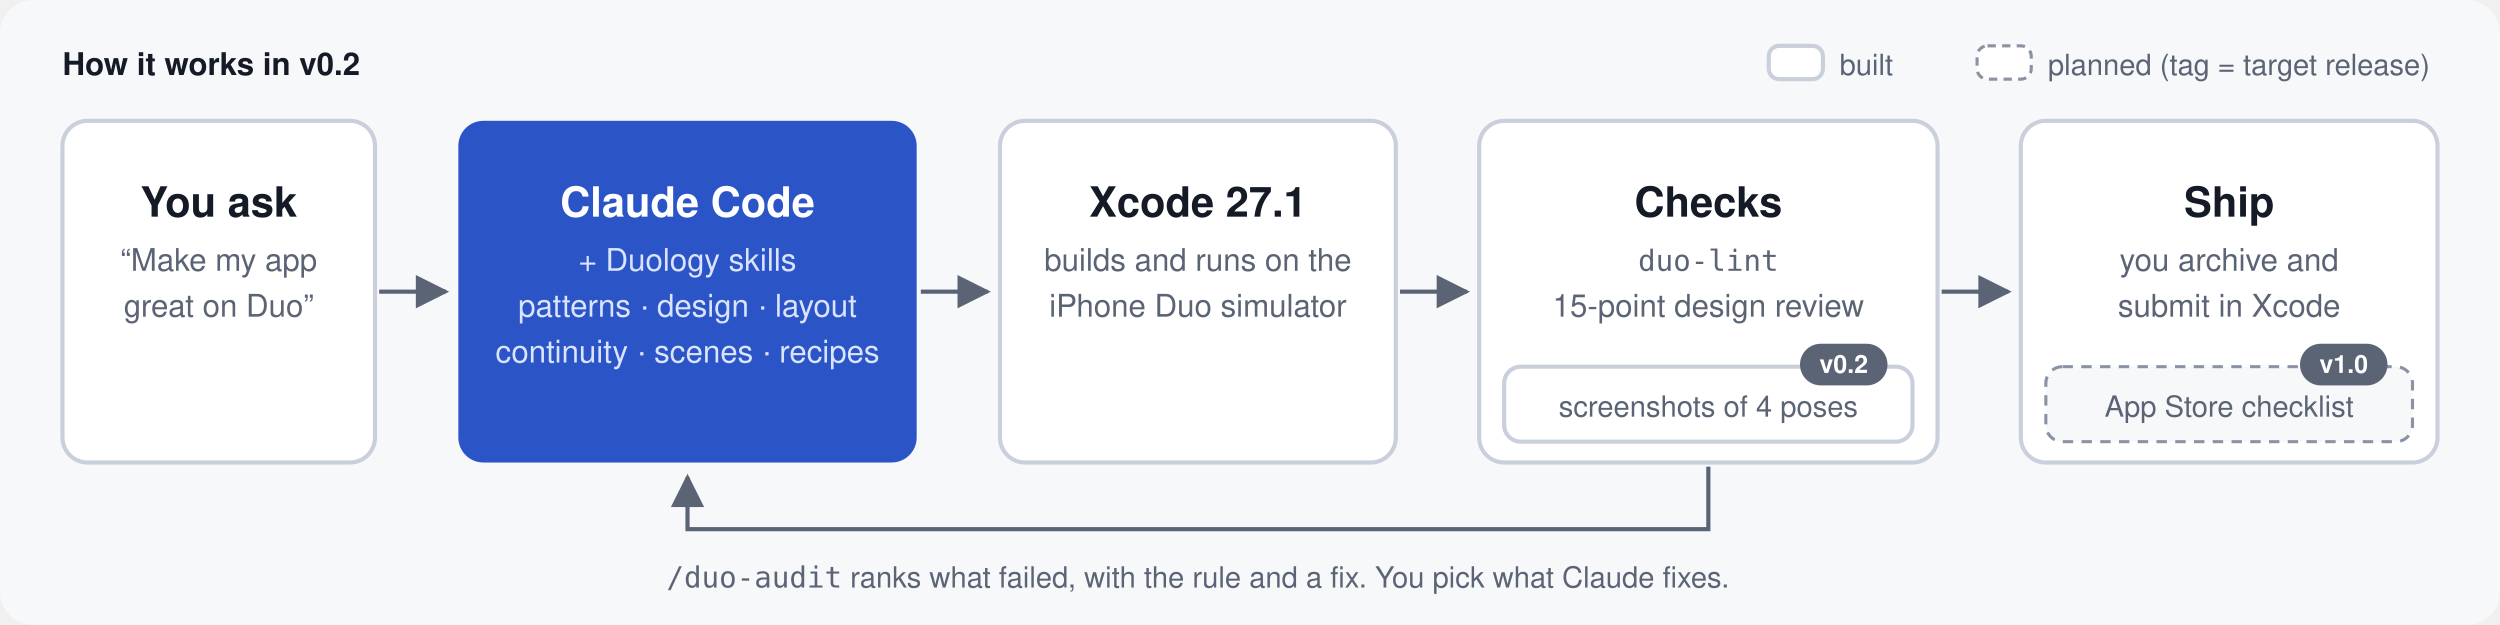
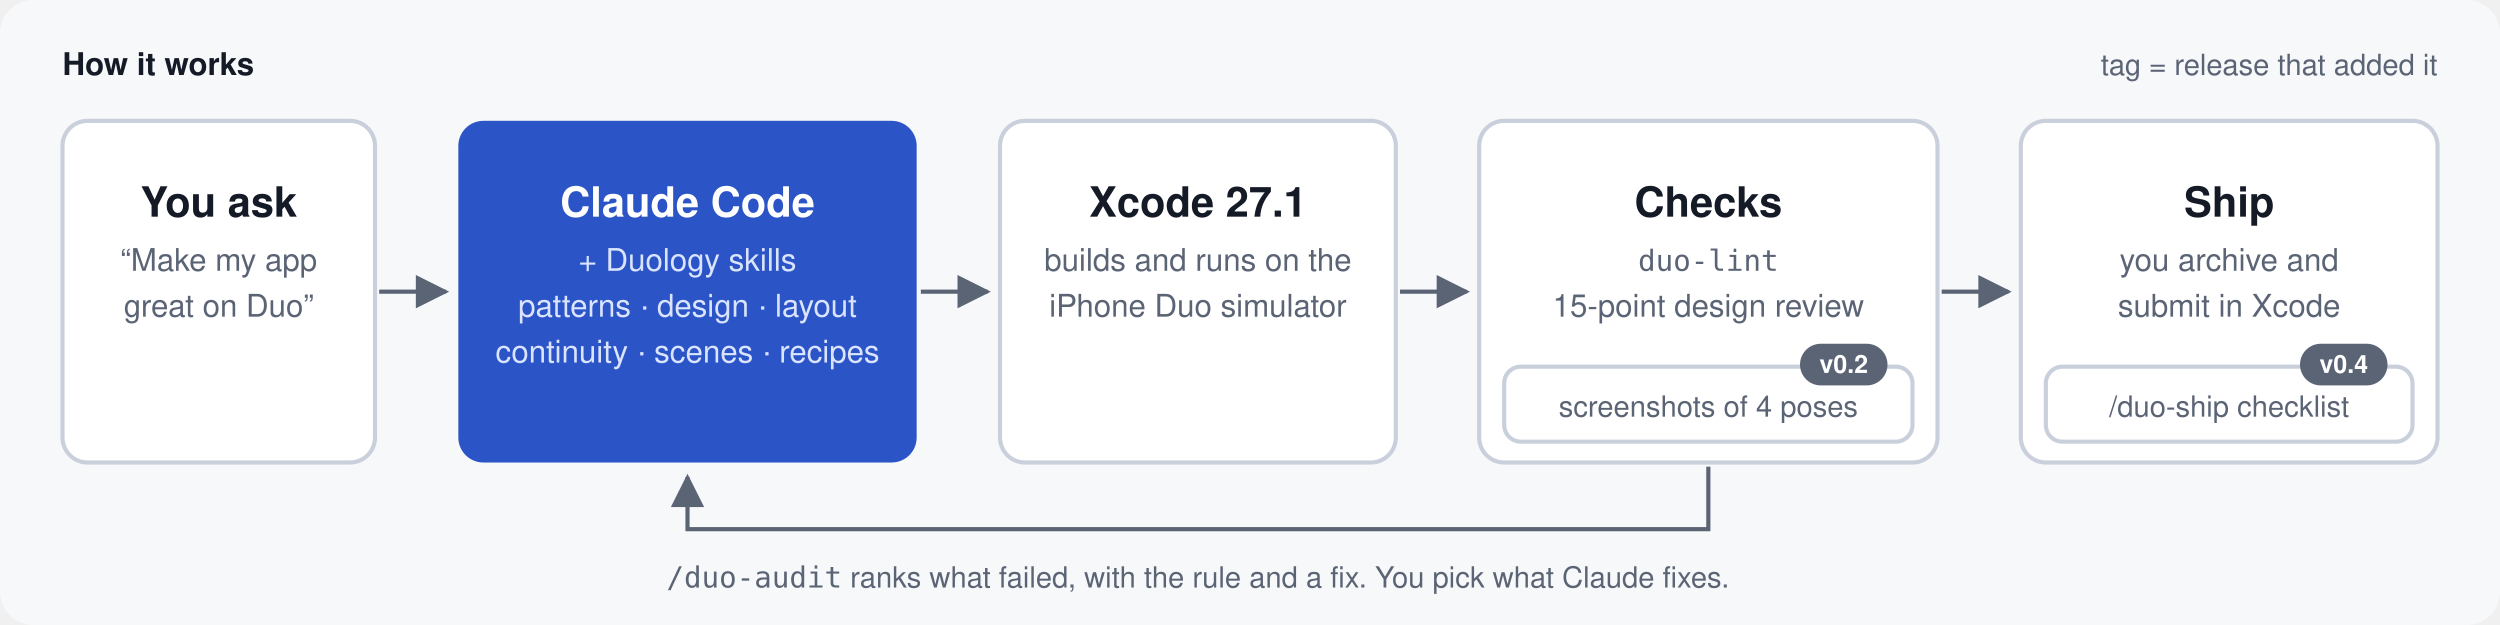
- <svg xmlns="http://www.w3.org/2000/svg" viewBox="0 0 1200 300" width="1200" height="300" role="img" aria-label="How Duology works in v0.2: you ask Claude Code; Duology skills for patterns, design, layout, continuity, scenes and recipes guide the code; Xcode 27.1 builds and runs it on the iPhone Duo simulator; duo-lint, the 15-point design review and screenshots of four poses (closed, open, book and tabletop, added in v0.2) check it; then you ship. A failed check goes back to Claude with its rule and a fix. Planned: an App Store checklist in v1.0.">
+ <svg xmlns="http://www.w3.org/2000/svg" viewBox="0 0 1200 300" width="1200" height="300" role="img" aria-label="How Duology works: you ask Claude Code; Duology skills for patterns, design, layout, continuity, scenes and recipes guide the code; Xcode 27.1 builds and runs it on the iPhone Duo simulator; duo-lint, the 15-point design review and screenshots of four poses (closed, open, book and tabletop, added in v0.2) check it; then you ship. A failed check goes back to Claude with its rule and a fix. Before you submit, /duo-ship (added in v0.4) runs the App Store checklist.">
  <rect width="1200" height="300" rx="16" fill="#f7f8fa" />
  <defs>
    <marker id="a" viewBox="0 0 10 10" refX="9" refY="5" markerWidth="8" markerHeight="8" orient="auto">
      <path d="M0 0L10 5L0 10z" fill="#5b6475" />
    </marker>
  </defs>
  <g font-family="Helvetica Neue, Helvetica, Arial, sans-serif">
-     <text x="30" y="36" font-size="15" font-weight="700" fill="#141a26">How it works in v0.2</text>
-     <rect x="849" y="22" width="26" height="16" rx="5" fill="#ffffff" stroke="#c9d0dc" stroke-width="2" />
-     <text x="883" y="36" font-size="14" fill="#5b6475">built</text>
-     <rect x="949" y="22" width="26" height="16" rx="5" fill="#ffffff" stroke="#8a93a3" stroke-width="1.5" stroke-dasharray="4 3" />
-     <text x="983" y="36" font-size="14" fill="#5b6475">planned (tag = target release)</text>
+     <text x="30" y="36" font-size="15" font-weight="700" fill="#141a26">How it works</text>
+     <text x="1170" y="36" font-size="14" fill="#5b6475" text-anchor="end">tag = release that added it</text>
  </g>
  <g font-family="Helvetica Neue, Helvetica, Arial, sans-serif" text-anchor="middle">
    <rect x="30" y="58" width="150" height="164" rx="12" fill="#ffffff" stroke="#c9d0dc" stroke-width="2" />
    <text x="105" y="104" font-size="20" font-weight="700" fill="#141a26">You ask</text>
    <text x="105" y="130" font-size="15" fill="#5b6475">“Make my app</text>
    <text x="105" y="152" font-size="15" fill="#5b6475">great on Duo”</text>
    <rect x="220" y="58" width="220" height="164" rx="12" fill="#2b55c7" />
    <text x="330" y="104" font-size="20" font-weight="700" fill="#ffffff">Claude Code</text>
    <text x="330" y="130" font-size="15" fill="#dbe4ff">+ Duology skills</text>
    <text x="330" y="152" font-size="15" fill="#dbe4ff">patterns · design · layout</text>
    <text x="330" y="174" font-size="15" fill="#dbe4ff">continuity · scenes · recipes</text>
    <rect x="480" y="58" width="190" height="164" rx="12" fill="#ffffff" stroke="#c9d0dc" stroke-width="2" />
    <text x="575" y="104" font-size="20" font-weight="700" fill="#141a26">Xcode 27.1</text>
    <text x="575" y="130" font-size="15" fill="#5b6475">builds and runs on the</text>
    <text x="575" y="152" font-size="15" fill="#5b6475">iPhone Duo simulator</text>
    <rect x="710" y="58" width="220" height="164" rx="12" fill="#ffffff" stroke="#c9d0dc" stroke-width="2" />
    <text x="820" y="104" font-size="20" font-weight="700" fill="#141a26">Checks</text>
    <text x="820" y="130" font-family="Menlo, Consolas, monospace" font-size="14" fill="#5b6475">duo-lint</text>
    <text x="820" y="152" font-size="15" fill="#5b6475">15-point design review</text>
    <rect x="722" y="176" width="196" height="36" rx="8" fill="#ffffff" stroke="#c9d0dc" stroke-width="2" />
    <text x="820" y="200" font-size="14" fill="#5b6475">screenshots of 4 poses</text>
    <rect x="864" y="165" width="42" height="20" rx="10" fill="#5b6475" />
    <text x="885" y="179" font-size="12" font-weight="700" fill="#ffffff">v0.2</text>
    <rect x="970" y="58" width="200" height="164" rx="12" fill="#ffffff" stroke="#c9d0dc" stroke-width="2" />
    <text x="1070" y="104" font-size="20" font-weight="700" fill="#141a26">Ship</text>
    <text x="1070" y="130" font-size="15" fill="#5b6475">you archive and</text>
    <text x="1070" y="152" font-size="15" fill="#5b6475">submit in Xcode</text>
-     <rect x="982" y="176" width="176" height="36" rx="8" fill="#f7f8fa" stroke="#8a93a3" stroke-width="1.5" stroke-dasharray="5 4" />
-     <text x="1070" y="200" font-size="14" fill="#5b6475">App Store checklist</text>
+     <rect x="982" y="176" width="176" height="36" rx="8" fill="#ffffff" stroke="#c9d0dc" stroke-width="2" />
+     <text x="1070" y="200" font-size="14" fill="#5b6475">/duo-ship checklist</text>
    <rect x="1104" y="165" width="42" height="20" rx="10" fill="#5b6475" />
-     <text x="1125" y="179" font-size="12" font-weight="700" fill="#ffffff">v1.0</text>
+     <text x="1125" y="179" font-size="12" font-weight="700" fill="#ffffff">v0.4</text>
  </g>
  <g stroke="#5b6475" stroke-width="2" fill="none" marker-end="url(#a)">
    <path d="M182 140H214" />
    <path d="M442 140H474" />
    <path d="M672 140H704" />
    <path d="M932 140H964" />
    <path d="M820 224V254H330V229" />
  </g>
  <text x="575" y="282" font-family="Helvetica Neue, Helvetica, Arial, sans-serif" font-size="14" fill="#5b6475" text-anchor="middle">
    <tspan font-family="Menlo, Consolas, monospace">/duo-audit</tspan> ranks what failed, with the rule and a fix. You pick what Claude fixes.</text>
</svg>
